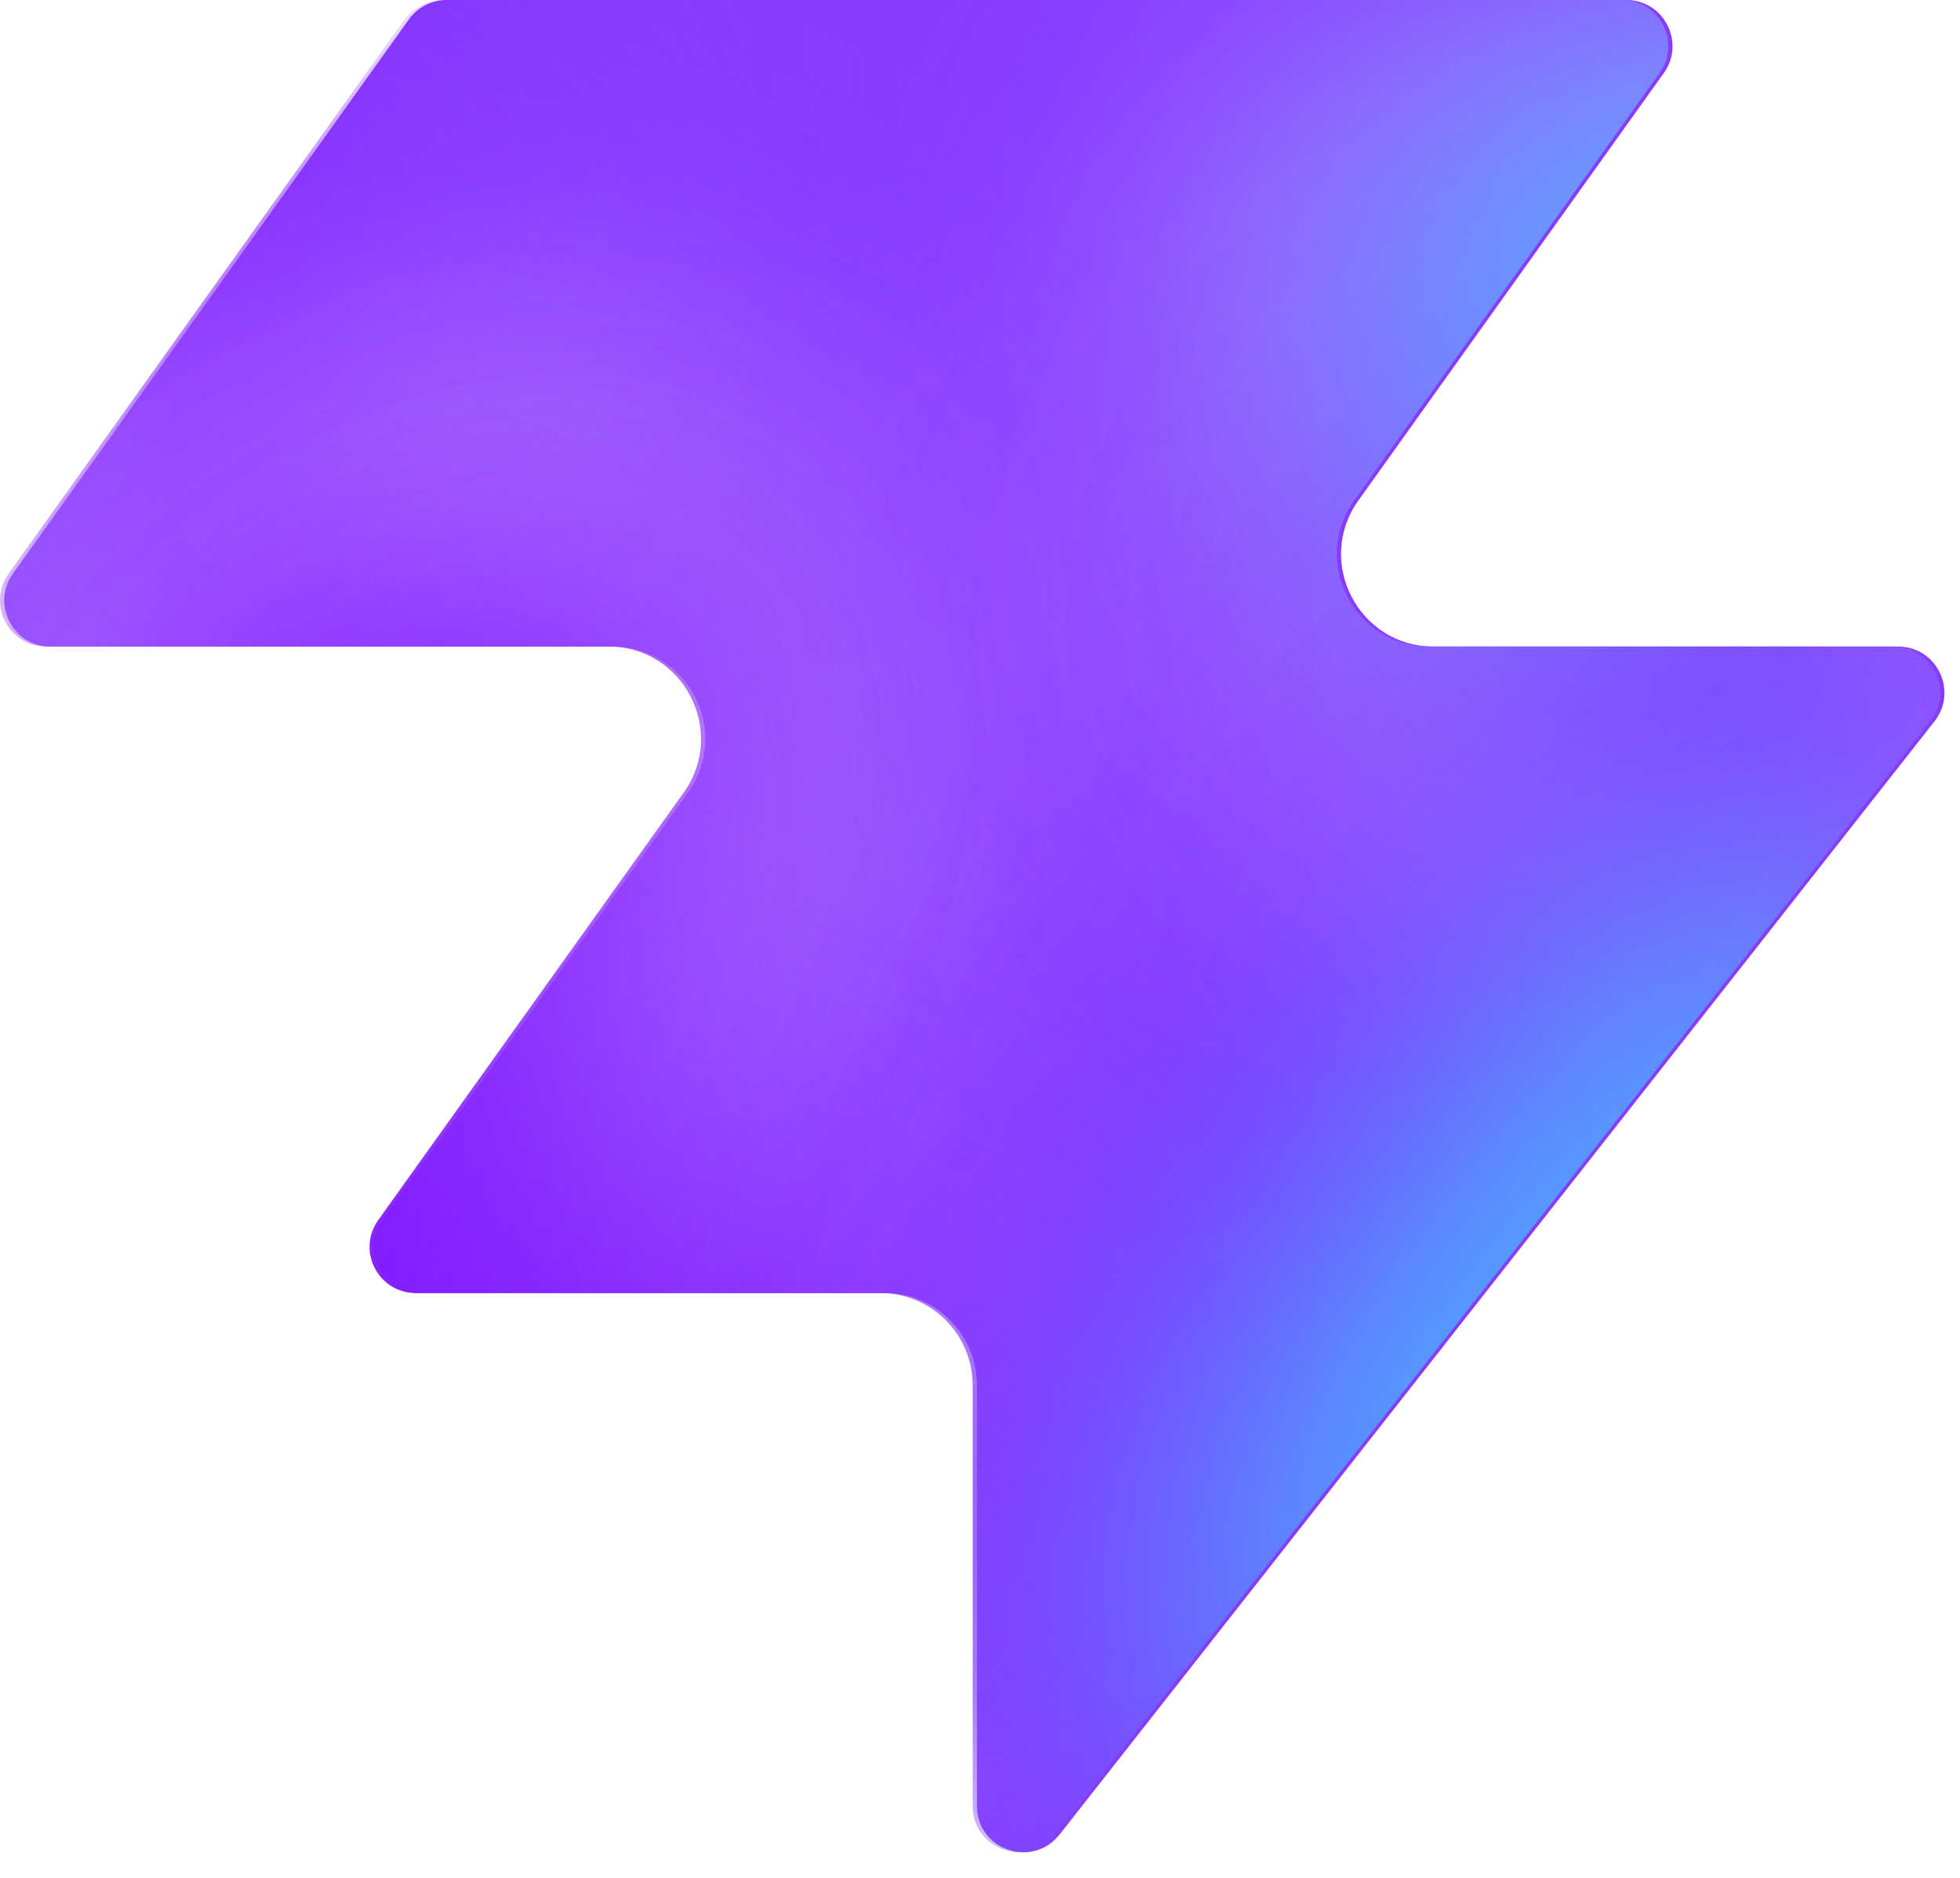
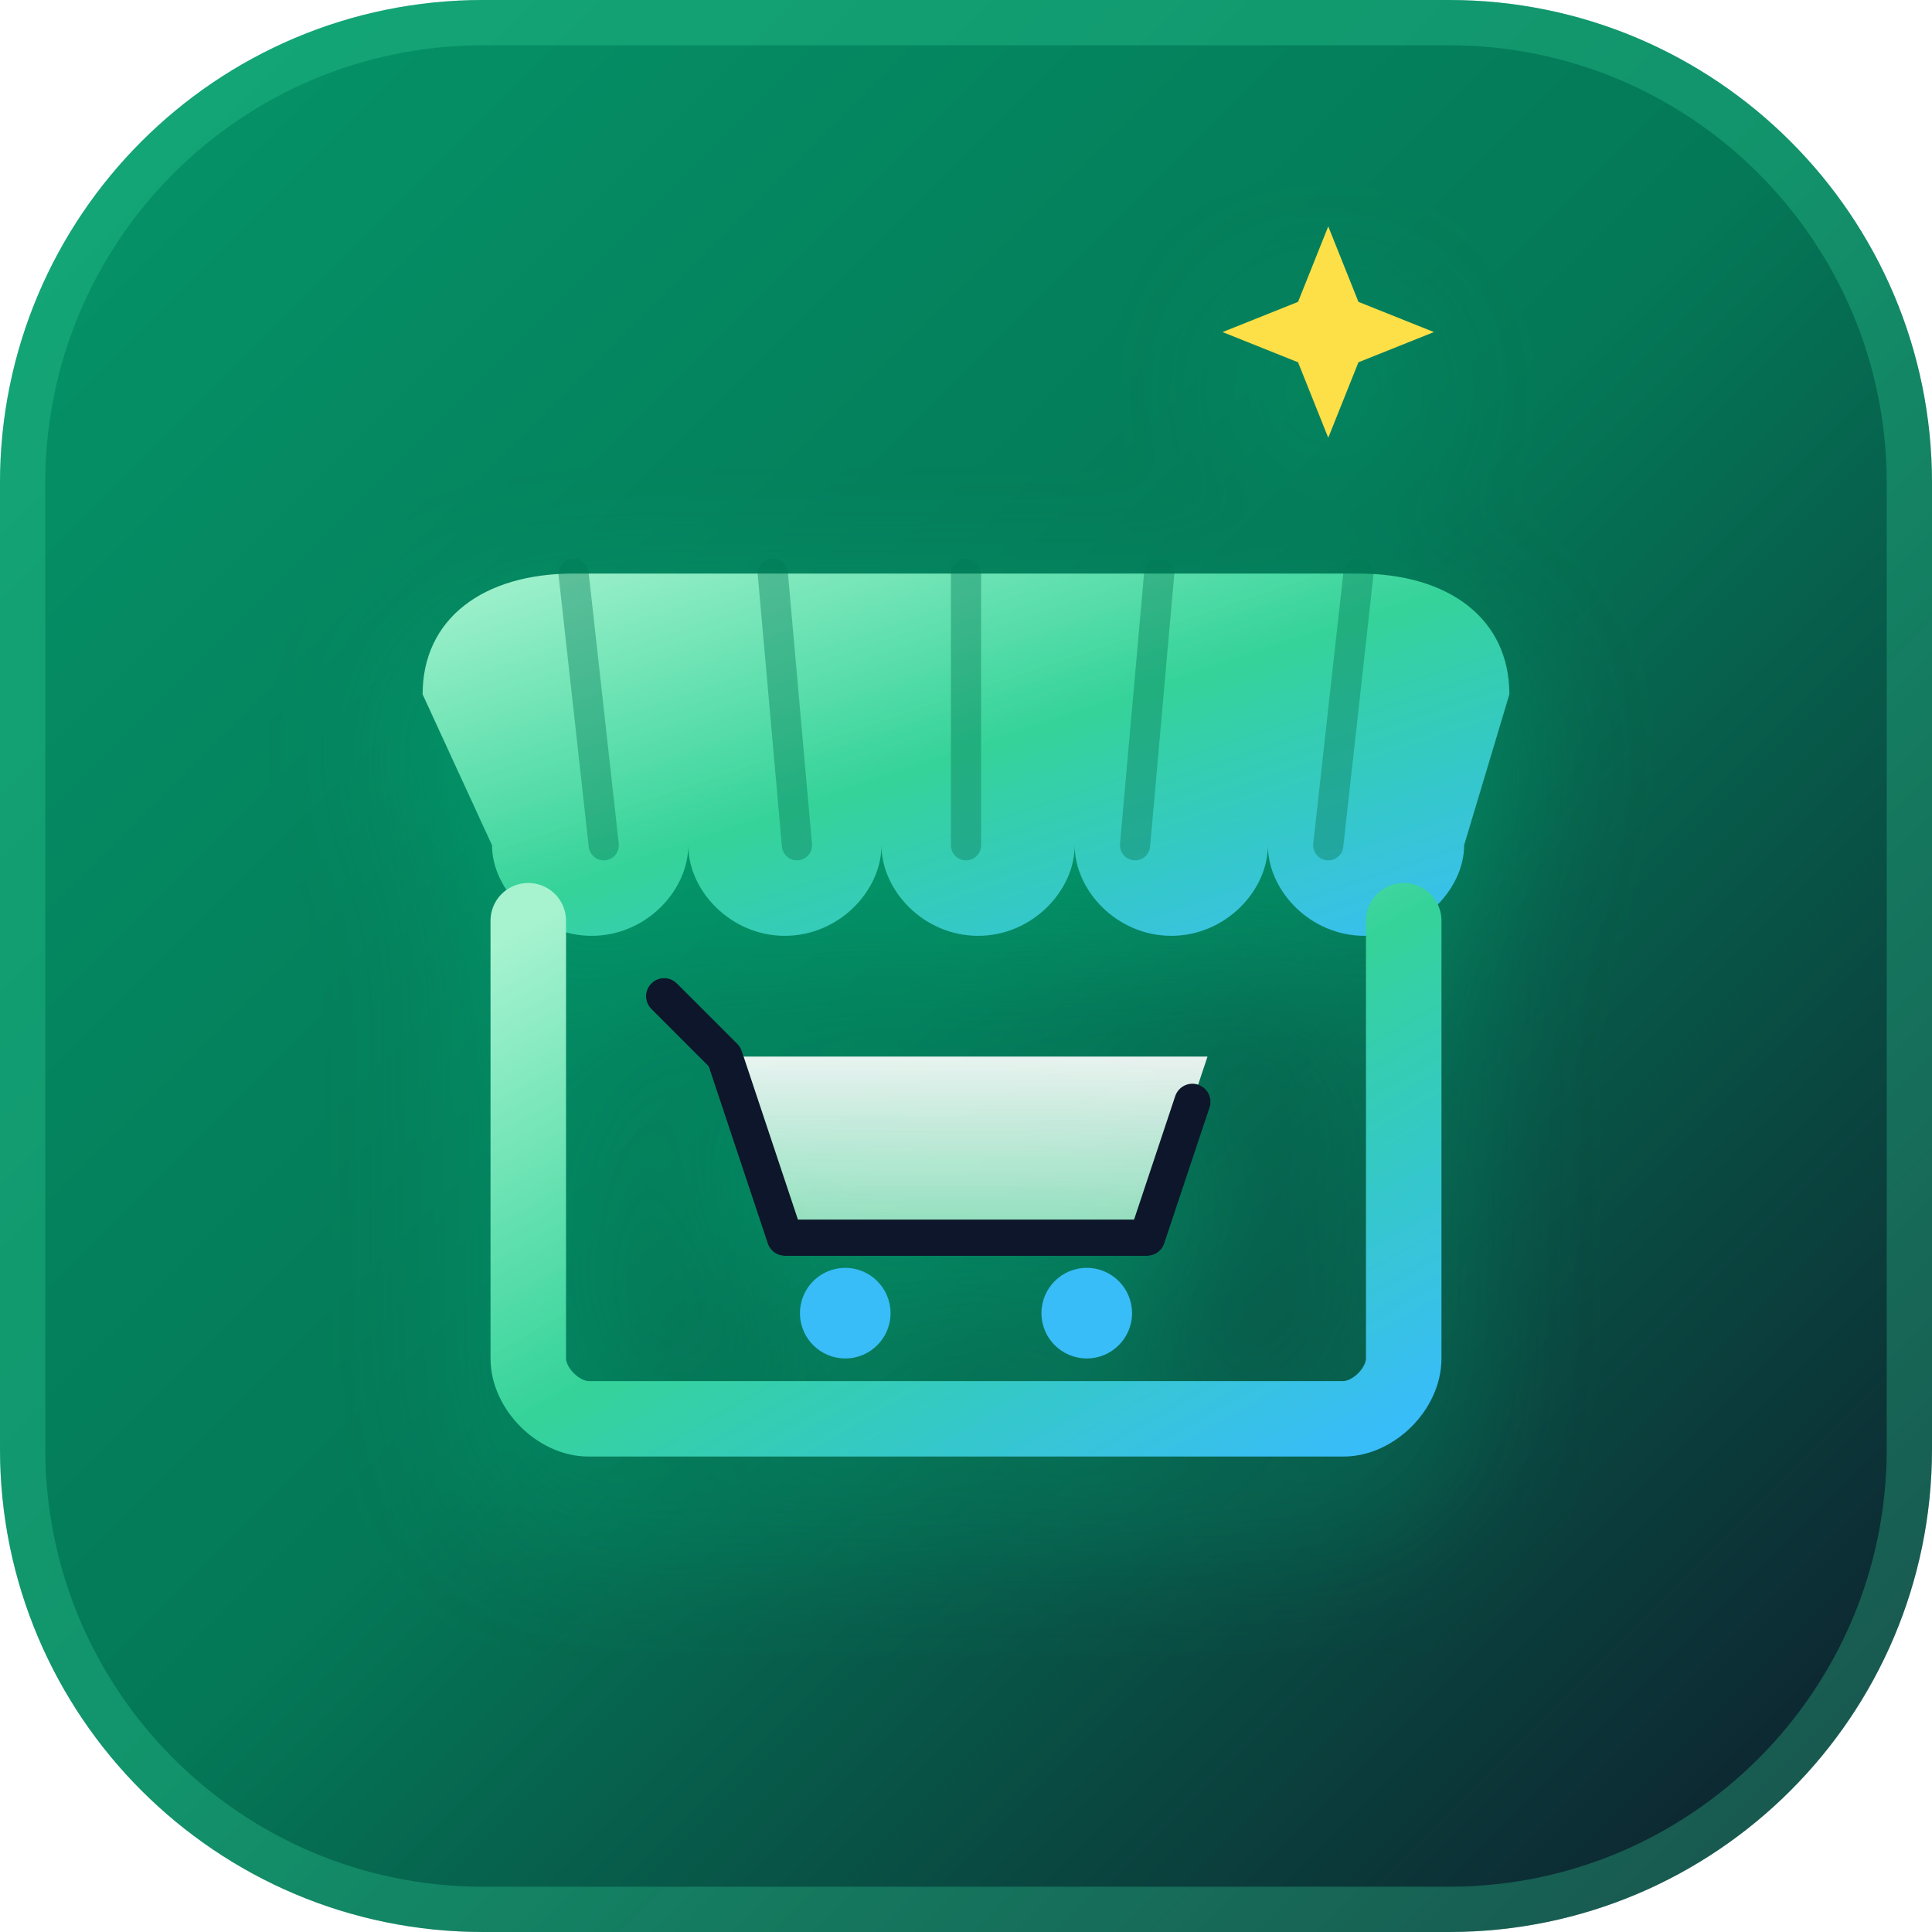
- <svg xmlns="http://www.w3.org/2000/svg" width="48" height="46" fill="none" viewBox="0 0 48 46">
-   <path fill="#863bff" d="M25.946 44.938c-.664.845-2.021.375-2.021-.698V33.937a2.26 2.26 0 0 0-2.262-2.262H10.287c-.92 0-1.456-1.04-.92-1.788l7.48-10.471c1.07-1.497 0-3.578-1.842-3.578H1.237c-.92 0-1.456-1.04-.92-1.788L10.013.474c.214-.297.556-.474.92-.474h28.894c.92 0 1.456 1.04.92 1.788l-7.48 10.471c-1.07 1.498 0 3.579 1.842 3.579h11.377c.943 0 1.473 1.088.89 1.83L25.947 44.94z" style="fill:#863bff;fill:color(display-p3 .525 .23 1);fill-opacity:1" />
-   <mask id="a" width="48" height="46" x="0" y="0" maskUnits="userSpaceOnUse" style="mask-type:alpha">
-     <path fill="#000" d="M25.842 44.938c-.664.844-2.021.375-2.021-.698V33.937a2.26 2.26 0 0 0-2.262-2.262H10.183c-.92 0-1.456-1.04-.92-1.788l7.48-10.471c1.07-1.498 0-3.579-1.842-3.579H1.133c-.92 0-1.456-1.04-.92-1.787L9.91.473c.214-.297.556-.474.92-.474h28.894c.92 0 1.456 1.04.92 1.788l-7.48 10.471c-1.07 1.498 0 3.578 1.842 3.578h11.377c.943 0 1.473 1.088.89 1.832L25.843 44.94z" style="fill:#000;fill-opacity:1" />
-   </mask>
-   <g mask="url(#a)">
-     <g filter="url(#b)">
-       <ellipse cx="5.508" cy="14.704" fill="#ede6ff" rx="5.508" ry="14.704" style="fill:#ede6ff;fill:color(display-p3 .927 .903 1);fill-opacity:1" transform="matrix(.00324 1 1 -.00324 -4.47 31.516)" />
-     </g>
-     <g filter="url(#c)">
-       <ellipse cx="10.399" cy="29.851" fill="#ede6ff" rx="10.399" ry="29.851" style="fill:#ede6ff;fill:color(display-p3 .927 .903 1);fill-opacity:1" transform="matrix(.00324 1 1 -.00324 -39.328 7.883)" />
-     </g>
-     <g filter="url(#d)">
-       <ellipse cx="5.508" cy="30.487" fill="#7e14ff" rx="5.508" ry="30.487" style="fill:#7e14ff;fill:color(display-p3 .492 .077 1);fill-opacity:1" transform="rotate(89.814 -25.913 -14.639)scale(1 -1)" />
-     </g>
-     <g filter="url(#e)">
-       <ellipse cx="5.508" cy="30.599" fill="#7e14ff" rx="5.508" ry="30.599" style="fill:#7e14ff;fill:color(display-p3 .492 .077 1);fill-opacity:1" transform="rotate(89.814 -32.644 -3.334)scale(1 -1)" />
-     </g>
-     <g filter="url(#f)">
-       <ellipse cx="5.508" cy="30.599" fill="#7e14ff" rx="5.508" ry="30.599" style="fill:#7e14ff;fill:color(display-p3 .492 .077 1);fill-opacity:1" transform="matrix(.00324 1 1 -.00324 -34.34 30.47)" />
-     </g>
-     <g filter="url(#g)">
-       <ellipse cx="14.072" cy="22.078" fill="#ede6ff" rx="14.072" ry="22.078" style="fill:#ede6ff;fill:color(display-p3 .927 .903 1);fill-opacity:1" transform="rotate(93.35 24.506 48.493)scale(-1 1)" />
-     </g>
-     <g filter="url(#h)">
-       <ellipse cx="3.47" cy="21.501" fill="#7e14ff" rx="3.47" ry="21.501" style="fill:#7e14ff;fill:color(display-p3 .492 .077 1);fill-opacity:1" transform="rotate(89.009 28.708 47.59)scale(-1 1)" />
-     </g>
-     <g filter="url(#i)">
-       <ellipse cx="3.47" cy="21.501" fill="#7e14ff" rx="3.47" ry="21.501" style="fill:#7e14ff;fill:color(display-p3 .492 .077 1);fill-opacity:1" transform="rotate(89.009 28.708 47.59)scale(-1 1)" />
-     </g>
-     <g filter="url(#j)">
-       <ellipse cx=".387" cy="8.972" fill="#7e14ff" rx="4.407" ry="29.108" style="fill:#7e14ff;fill:color(display-p3 .492 .077 1);fill-opacity:1" transform="rotate(39.51 .387 8.972)" />
-     </g>
-     <g filter="url(#k)">
-       <ellipse cx="47.523" cy="-6.092" fill="#7e14ff" rx="4.407" ry="29.108" style="fill:#7e14ff;fill:color(display-p3 .492 .077 1);fill-opacity:1" transform="rotate(37.892 47.523 -6.092)" />
-     </g>
-     <g filter="url(#l)">
-       <ellipse cx="41.412" cy="6.333" fill="#47bfff" rx="5.971" ry="9.665" style="fill:#47bfff;fill:color(display-p3 .28 .748 1);fill-opacity:1" transform="rotate(37.892 41.412 6.333)" />
-     </g>
-     <g filter="url(#m)">
-       <ellipse cx="-1.879" cy="38.332" fill="#7e14ff" rx="4.407" ry="29.108" style="fill:#7e14ff;fill:color(display-p3 .492 .077 1);fill-opacity:1" transform="rotate(37.892 -1.88 38.332)" />
-     </g>
-     <g filter="url(#n)">
-       <ellipse cx="-1.879" cy="38.332" fill="#7e14ff" rx="4.407" ry="29.108" style="fill:#7e14ff;fill:color(display-p3 .492 .077 1);fill-opacity:1" transform="rotate(37.892 -1.88 38.332)" />
-     </g>
-     <g filter="url(#o)">
-       <ellipse cx="35.651" cy="29.907" fill="#7e14ff" rx="4.407" ry="29.108" style="fill:#7e14ff;fill:color(display-p3 .492 .077 1);fill-opacity:1" transform="rotate(37.892 35.651 29.907)" />
-     </g>
-     <g filter="url(#p)">
-       <ellipse cx="38.418" cy="32.4" fill="#47bfff" rx="5.971" ry="15.297" style="fill:#47bfff;fill:color(display-p3 .28 .748 1);fill-opacity:1" transform="rotate(37.892 38.418 32.4)" />
-     </g>
-   </g>
+ <svg xmlns="http://www.w3.org/2000/svg" viewBox="0 0 64 64" width="64" height="64" fill="none">
  <defs>
-     <filter id="b" width="60.045" height="41.654" x="-19.77" y="16.149" color-interpolation-filters="sRGB" filterUnits="userSpaceOnUse">
-       <feFlood flood-opacity="0" result="BackgroundImageFix" />
-       <feBlend in="SourceGraphic" in2="BackgroundImageFix" result="shape" />
-       <feGaussianBlur result="effect1_foregroundBlur_2002_17158" stdDeviation="7.659" />
-     </filter>
-     <filter id="c" width="90.34" height="51.437" x="-54.613" y="-7.533" color-interpolation-filters="sRGB" filterUnits="userSpaceOnUse">
-       <feFlood flood-opacity="0" result="BackgroundImageFix" />
-       <feBlend in="SourceGraphic" in2="BackgroundImageFix" result="shape" />
-       <feGaussianBlur result="effect1_foregroundBlur_2002_17158" stdDeviation="7.659" />
-     </filter>
-     <filter id="d" width="79.355" height="29.4" x="-49.64" y="2.03" color-interpolation-filters="sRGB" filterUnits="userSpaceOnUse">
-       <feFlood flood-opacity="0" result="BackgroundImageFix" />
-       <feBlend in="SourceGraphic" in2="BackgroundImageFix" result="shape" />
-       <feGaussianBlur result="effect1_foregroundBlur_2002_17158" stdDeviation="4.596" />
-     </filter>
-     <filter id="e" width="79.579" height="29.4" x="-45.045" y="20.029" color-interpolation-filters="sRGB" filterUnits="userSpaceOnUse">
-       <feFlood flood-opacity="0" result="BackgroundImageFix" />
-       <feBlend in="SourceGraphic" in2="BackgroundImageFix" result="shape" />
-       <feGaussianBlur result="effect1_foregroundBlur_2002_17158" stdDeviation="4.596" />
-     </filter>
-     <filter id="f" width="79.579" height="29.4" x="-43.513" y="21.178" color-interpolation-filters="sRGB" filterUnits="userSpaceOnUse">
-       <feFlood flood-opacity="0" result="BackgroundImageFix" />
-       <feBlend in="SourceGraphic" in2="BackgroundImageFix" result="shape" />
-       <feGaussianBlur result="effect1_foregroundBlur_2002_17158" stdDeviation="4.596" />
-     </filter>
-     <filter id="g" width="74.749" height="58.852" x="15.756" y="-17.901" color-interpolation-filters="sRGB" filterUnits="userSpaceOnUse">
-       <feFlood flood-opacity="0" result="BackgroundImageFix" />
-       <feBlend in="SourceGraphic" in2="BackgroundImageFix" result="shape" />
-       <feGaussianBlur result="effect1_foregroundBlur_2002_17158" stdDeviation="7.659" />
-     </filter>
-     <filter id="h" width="61.377" height="25.362" x="23.548" y="2.284" color-interpolation-filters="sRGB" filterUnits="userSpaceOnUse">
-       <feFlood flood-opacity="0" result="BackgroundImageFix" />
-       <feBlend in="SourceGraphic" in2="BackgroundImageFix" result="shape" />
-       <feGaussianBlur result="effect1_foregroundBlur_2002_17158" stdDeviation="4.596" />
-     </filter>
-     <filter id="i" width="61.377" height="25.362" x="23.548" y="2.284" color-interpolation-filters="sRGB" filterUnits="userSpaceOnUse">
-       <feFlood flood-opacity="0" result="BackgroundImageFix" />
-       <feBlend in="SourceGraphic" in2="BackgroundImageFix" result="shape" />
-       <feGaussianBlur result="effect1_foregroundBlur_2002_17158" stdDeviation="4.596" />
-     </filter>
-     <filter id="j" width="56.045" height="63.649" x="-27.636" y="-22.853" color-interpolation-filters="sRGB" filterUnits="userSpaceOnUse">
-       <feFlood flood-opacity="0" result="BackgroundImageFix" />
-       <feBlend in="SourceGraphic" in2="BackgroundImageFix" result="shape" />
-       <feGaussianBlur result="effect1_foregroundBlur_2002_17158" stdDeviation="4.596" />
-     </filter>
-     <filter id="k" width="54.814" height="64.646" x="20.116" y="-38.415" color-interpolation-filters="sRGB" filterUnits="userSpaceOnUse">
-       <feFlood flood-opacity="0" result="BackgroundImageFix" />
-       <feBlend in="SourceGraphic" in2="BackgroundImageFix" result="shape" />
-       <feGaussianBlur result="effect1_foregroundBlur_2002_17158" stdDeviation="4.596" />
-     </filter>
-     <filter id="l" width="33.541" height="35.313" x="24.641" y="-11.323" color-interpolation-filters="sRGB" filterUnits="userSpaceOnUse">
-       <feFlood flood-opacity="0" result="BackgroundImageFix" />
-       <feBlend in="SourceGraphic" in2="BackgroundImageFix" result="shape" />
-       <feGaussianBlur result="effect1_foregroundBlur_2002_17158" stdDeviation="4.596" />
-     </filter>
-     <filter id="m" width="54.814" height="64.646" x="-29.286" y="6.009" color-interpolation-filters="sRGB" filterUnits="userSpaceOnUse">
-       <feFlood flood-opacity="0" result="BackgroundImageFix" />
-       <feBlend in="SourceGraphic" in2="BackgroundImageFix" result="shape" />
-       <feGaussianBlur result="effect1_foregroundBlur_2002_17158" stdDeviation="4.596" />
-     </filter>
-     <filter id="n" width="54.814" height="64.646" x="-29.286" y="6.009" color-interpolation-filters="sRGB" filterUnits="userSpaceOnUse">
-       <feFlood flood-opacity="0" result="BackgroundImageFix" />
-       <feBlend in="SourceGraphic" in2="BackgroundImageFix" result="shape" />
-       <feGaussianBlur result="effect1_foregroundBlur_2002_17158" stdDeviation="4.596" />
-     </filter>
-     <filter id="o" width="54.814" height="64.646" x="8.244" y="-2.416" color-interpolation-filters="sRGB" filterUnits="userSpaceOnUse">
-       <feFlood flood-opacity="0" result="BackgroundImageFix" />
-       <feBlend in="SourceGraphic" in2="BackgroundImageFix" result="shape" />
-       <feGaussianBlur result="effect1_foregroundBlur_2002_17158" stdDeviation="4.596" />
-     </filter>
-     <filter id="p" width="39.409" height="43.623" x="18.713" y="10.588" color-interpolation-filters="sRGB" filterUnits="userSpaceOnUse">
-       <feFlood flood-opacity="0" result="BackgroundImageFix" />
-       <feBlend in="SourceGraphic" in2="BackgroundImageFix" result="shape" />
-       <feGaussianBlur result="effect1_foregroundBlur_2002_17158" stdDeviation="4.596" />
+     <linearGradient id="bgGrad" x1="0%" y1="0%" x2="100%" y2="100%">
+       <stop offset="0%" stop-color="#059669" />
+       <stop offset="50%" stop-color="#047857" />
+       <stop offset="100%" stop-color="#0f172a" />
+     </linearGradient>
+     <linearGradient id="iconGrad" x1="0%" y1="0%" x2="100%" y2="100%">
+       <stop offset="0%" stop-color="#a7f3d0" />
+       <stop offset="50%" stop-color="#34d399" />
+       <stop offset="100%" stop-color="#38bdf8" />
+     </linearGradient>
+     <linearGradient id="awningLight" x1="0%" y1="0%" x2="0%" y2="100%">
+       <stop offset="0%" stop-color="#ffffff" stop-opacity="0.95" />
+       <stop offset="100%" stop-color="#a7f3d0" stop-opacity="0.85" />
+     </linearGradient>
+     <filter id="glow" x="-20%" y="-20%" width="140%" height="140%">
+       <feDropShadow dx="0" dy="2" stdDeviation="2.5" flood-color="#10b981" flood-opacity="0.4" />
    </filter>
  </defs>
+   <rect width="64" height="64" rx="16" fill="url(#bgGrad)" />
+   <rect x="0.75" y="0.75" width="62.5" height="62.5" rx="15.25" stroke="#34d399" stroke-width="1.5" stroke-opacity="0.3" fill="none" />
+   <g filter="url(#glow)">
+     <path d="M14 23 C14 20.5 16 19 19 19 L45 19 C48 19 50 20.5 50 23 L48.5 28 C48.5 29.5 47 31 45.2 31 C43.4 31 42 29.5 42 28 C42 29.5 40.6 31 38.8 31 C37 31 35.6 29.5 35.6 28 C35.6 29.5 34.2 31 32.4 31 C30.6 31 29.2 29.5 29.2 28 C29.2 29.5 27.8 31 26 31 C24.2 31 22.8 29.5 22.8 28 C22.8 29.5 21.4 31 19.6 31 C17.8 31 16.3 29.5 16.3 28 Z" fill="url(#iconGrad)" />
+     <path d="M19 19 L20 28 M25.6 19 L26.4 28 M32 19 L32 28 M38.4 19 L37.6 28 M45 19 L44 28" stroke="#047857" stroke-width="1" stroke-opacity="0.4" stroke-linecap="round" />
+     <path d="M17.5 30.5 L17.5 45 C17.5 46 18.5 47 19.5 47 L44.5 47 C45.5 47 46.5 46 46.5 45 L46.5 30.5" stroke="url(#iconGrad)" stroke-width="2.5" stroke-linecap="round" stroke-linejoin="round" fill="none" />
+     <path d="M24 35 L40 35 L38 41 L26 41 Z" fill="url(#awningLight)" opacity="0.95" />
+     <path d="M22 33 L24 35 L26 41 L38 41 L39.5 36.5" stroke="#0f172a" stroke-width="1.2" stroke-linecap="round" stroke-linejoin="round" fill="none" />
+     <circle cx="28" cy="43.5" r="1.5" fill="#38bdf8" />
+     <circle cx="36" cy="43.5" r="1.5" fill="#38bdf8" />
+     <path d="M44 14.5 L45 12 L47.5 11 L45 10 L44 7.5 L43 10 L40.5 11 L43 12 Z" fill="#fde047" />
+   </g>
</svg>
